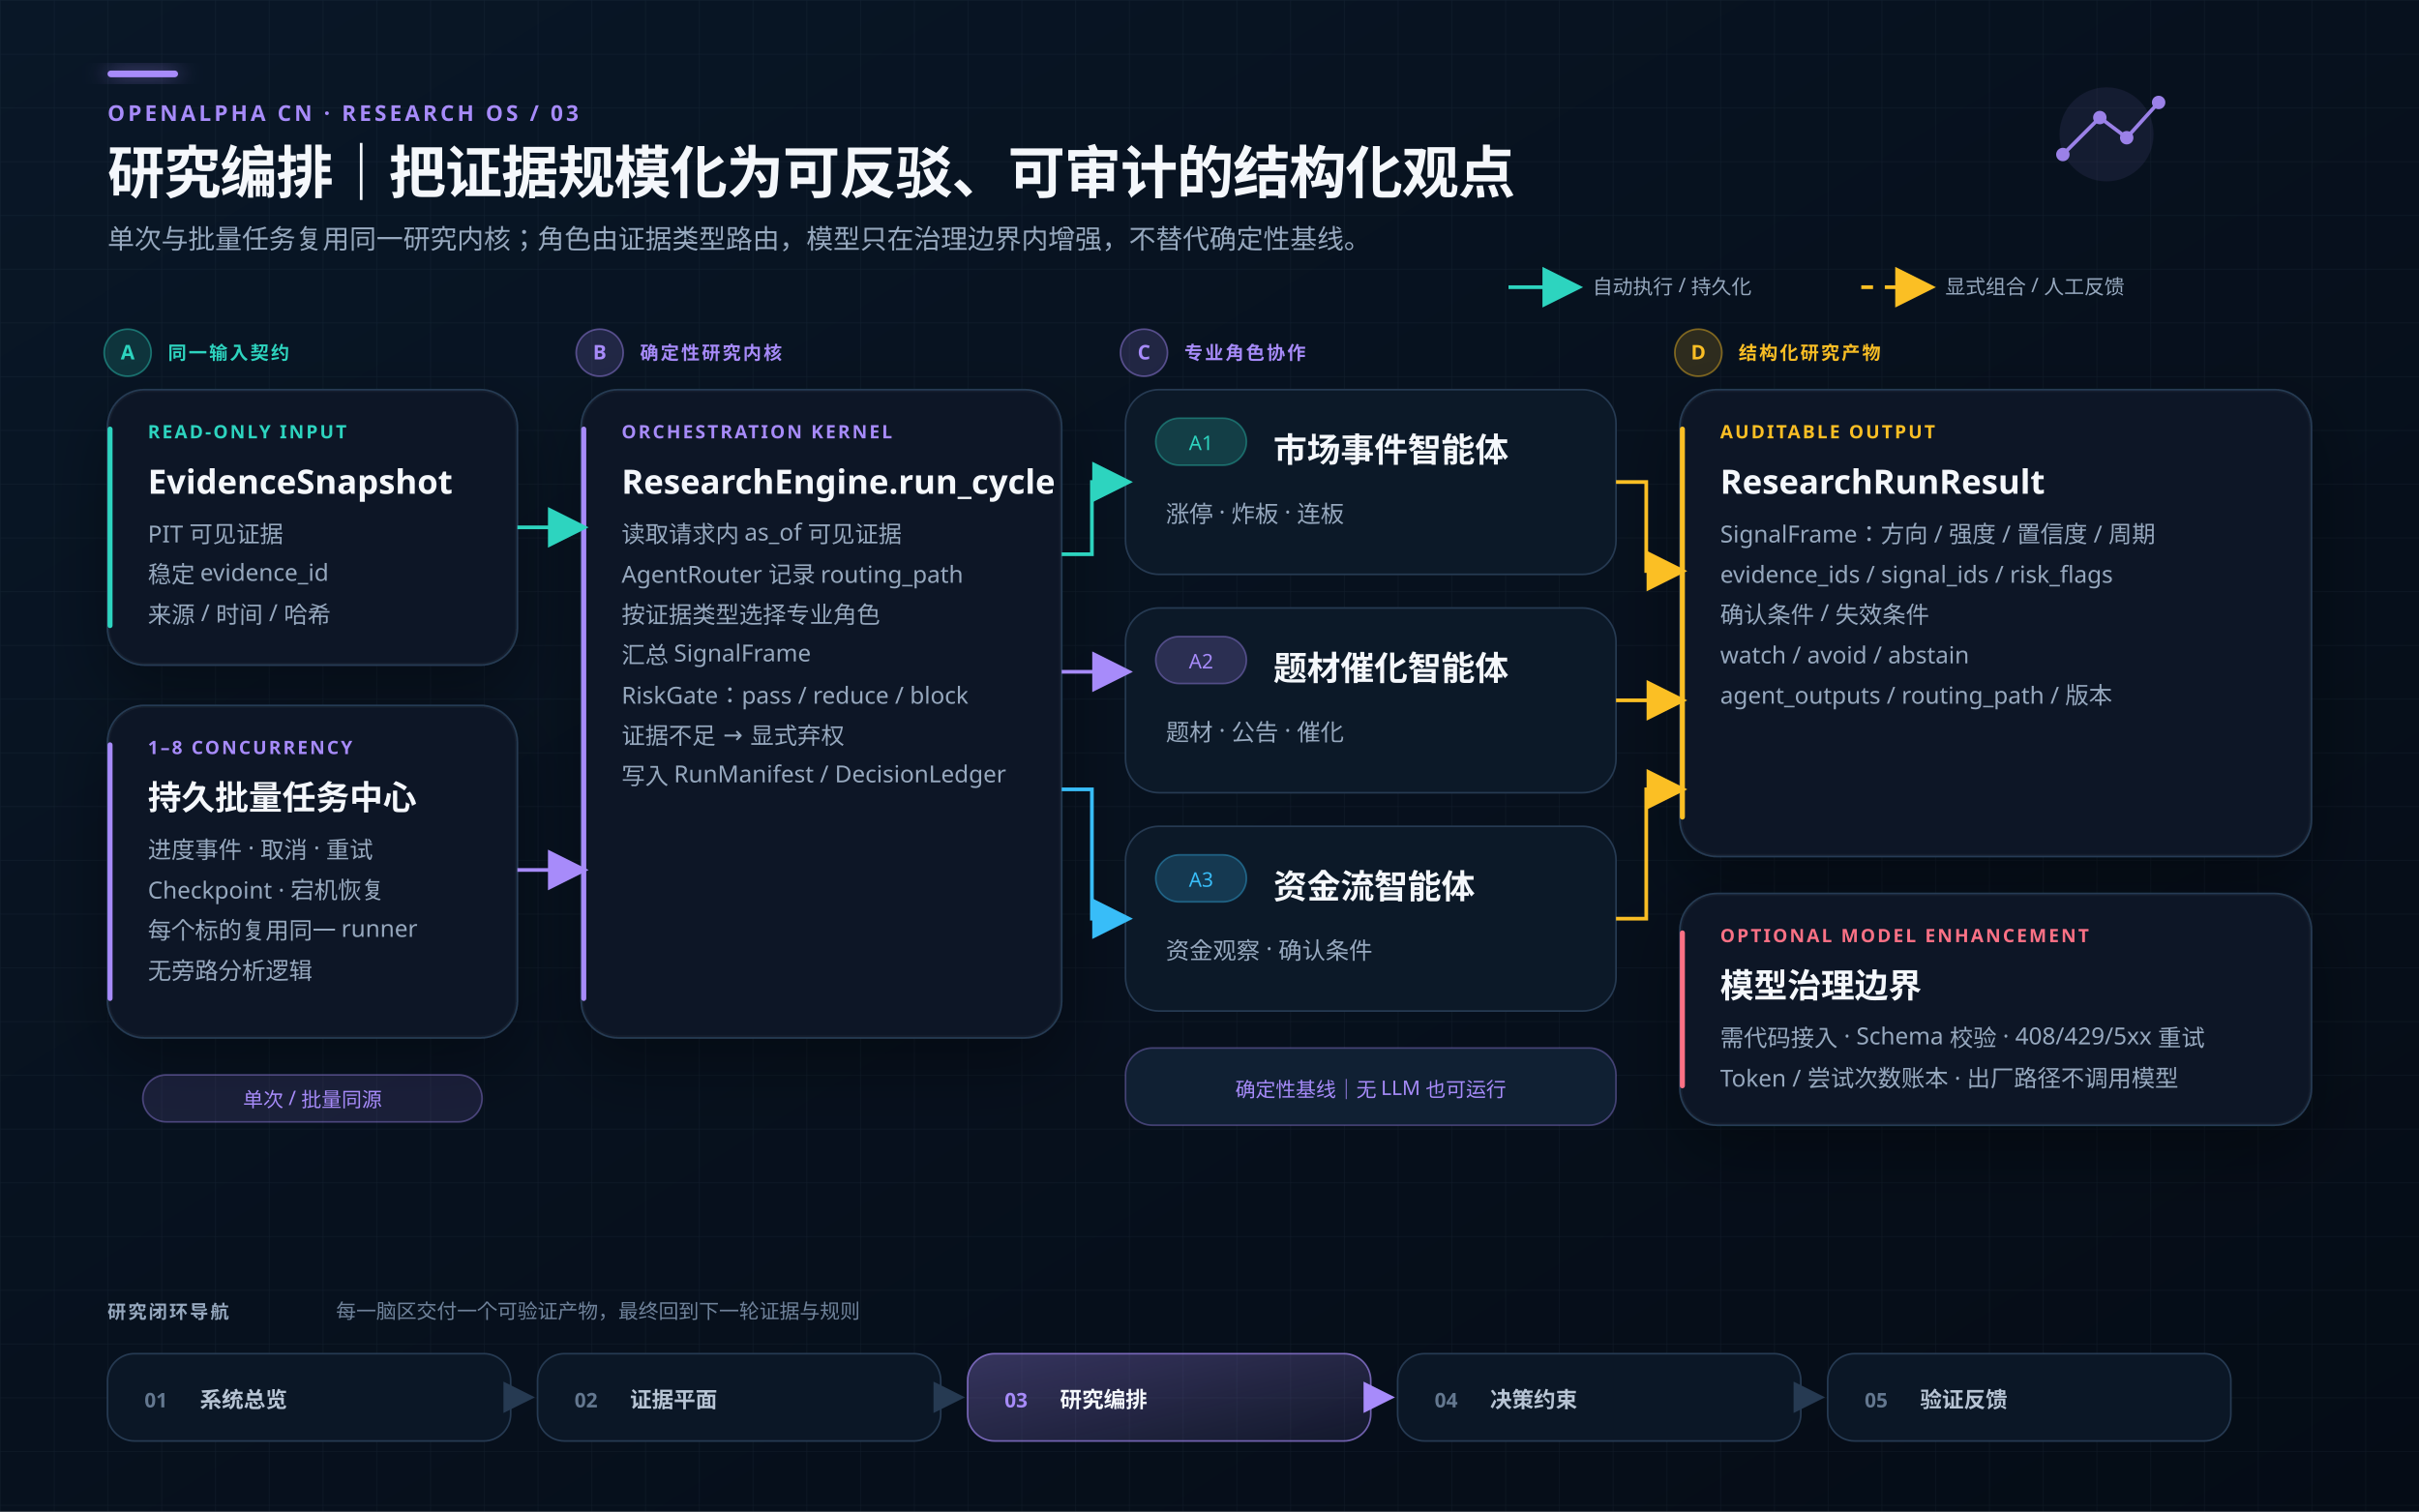
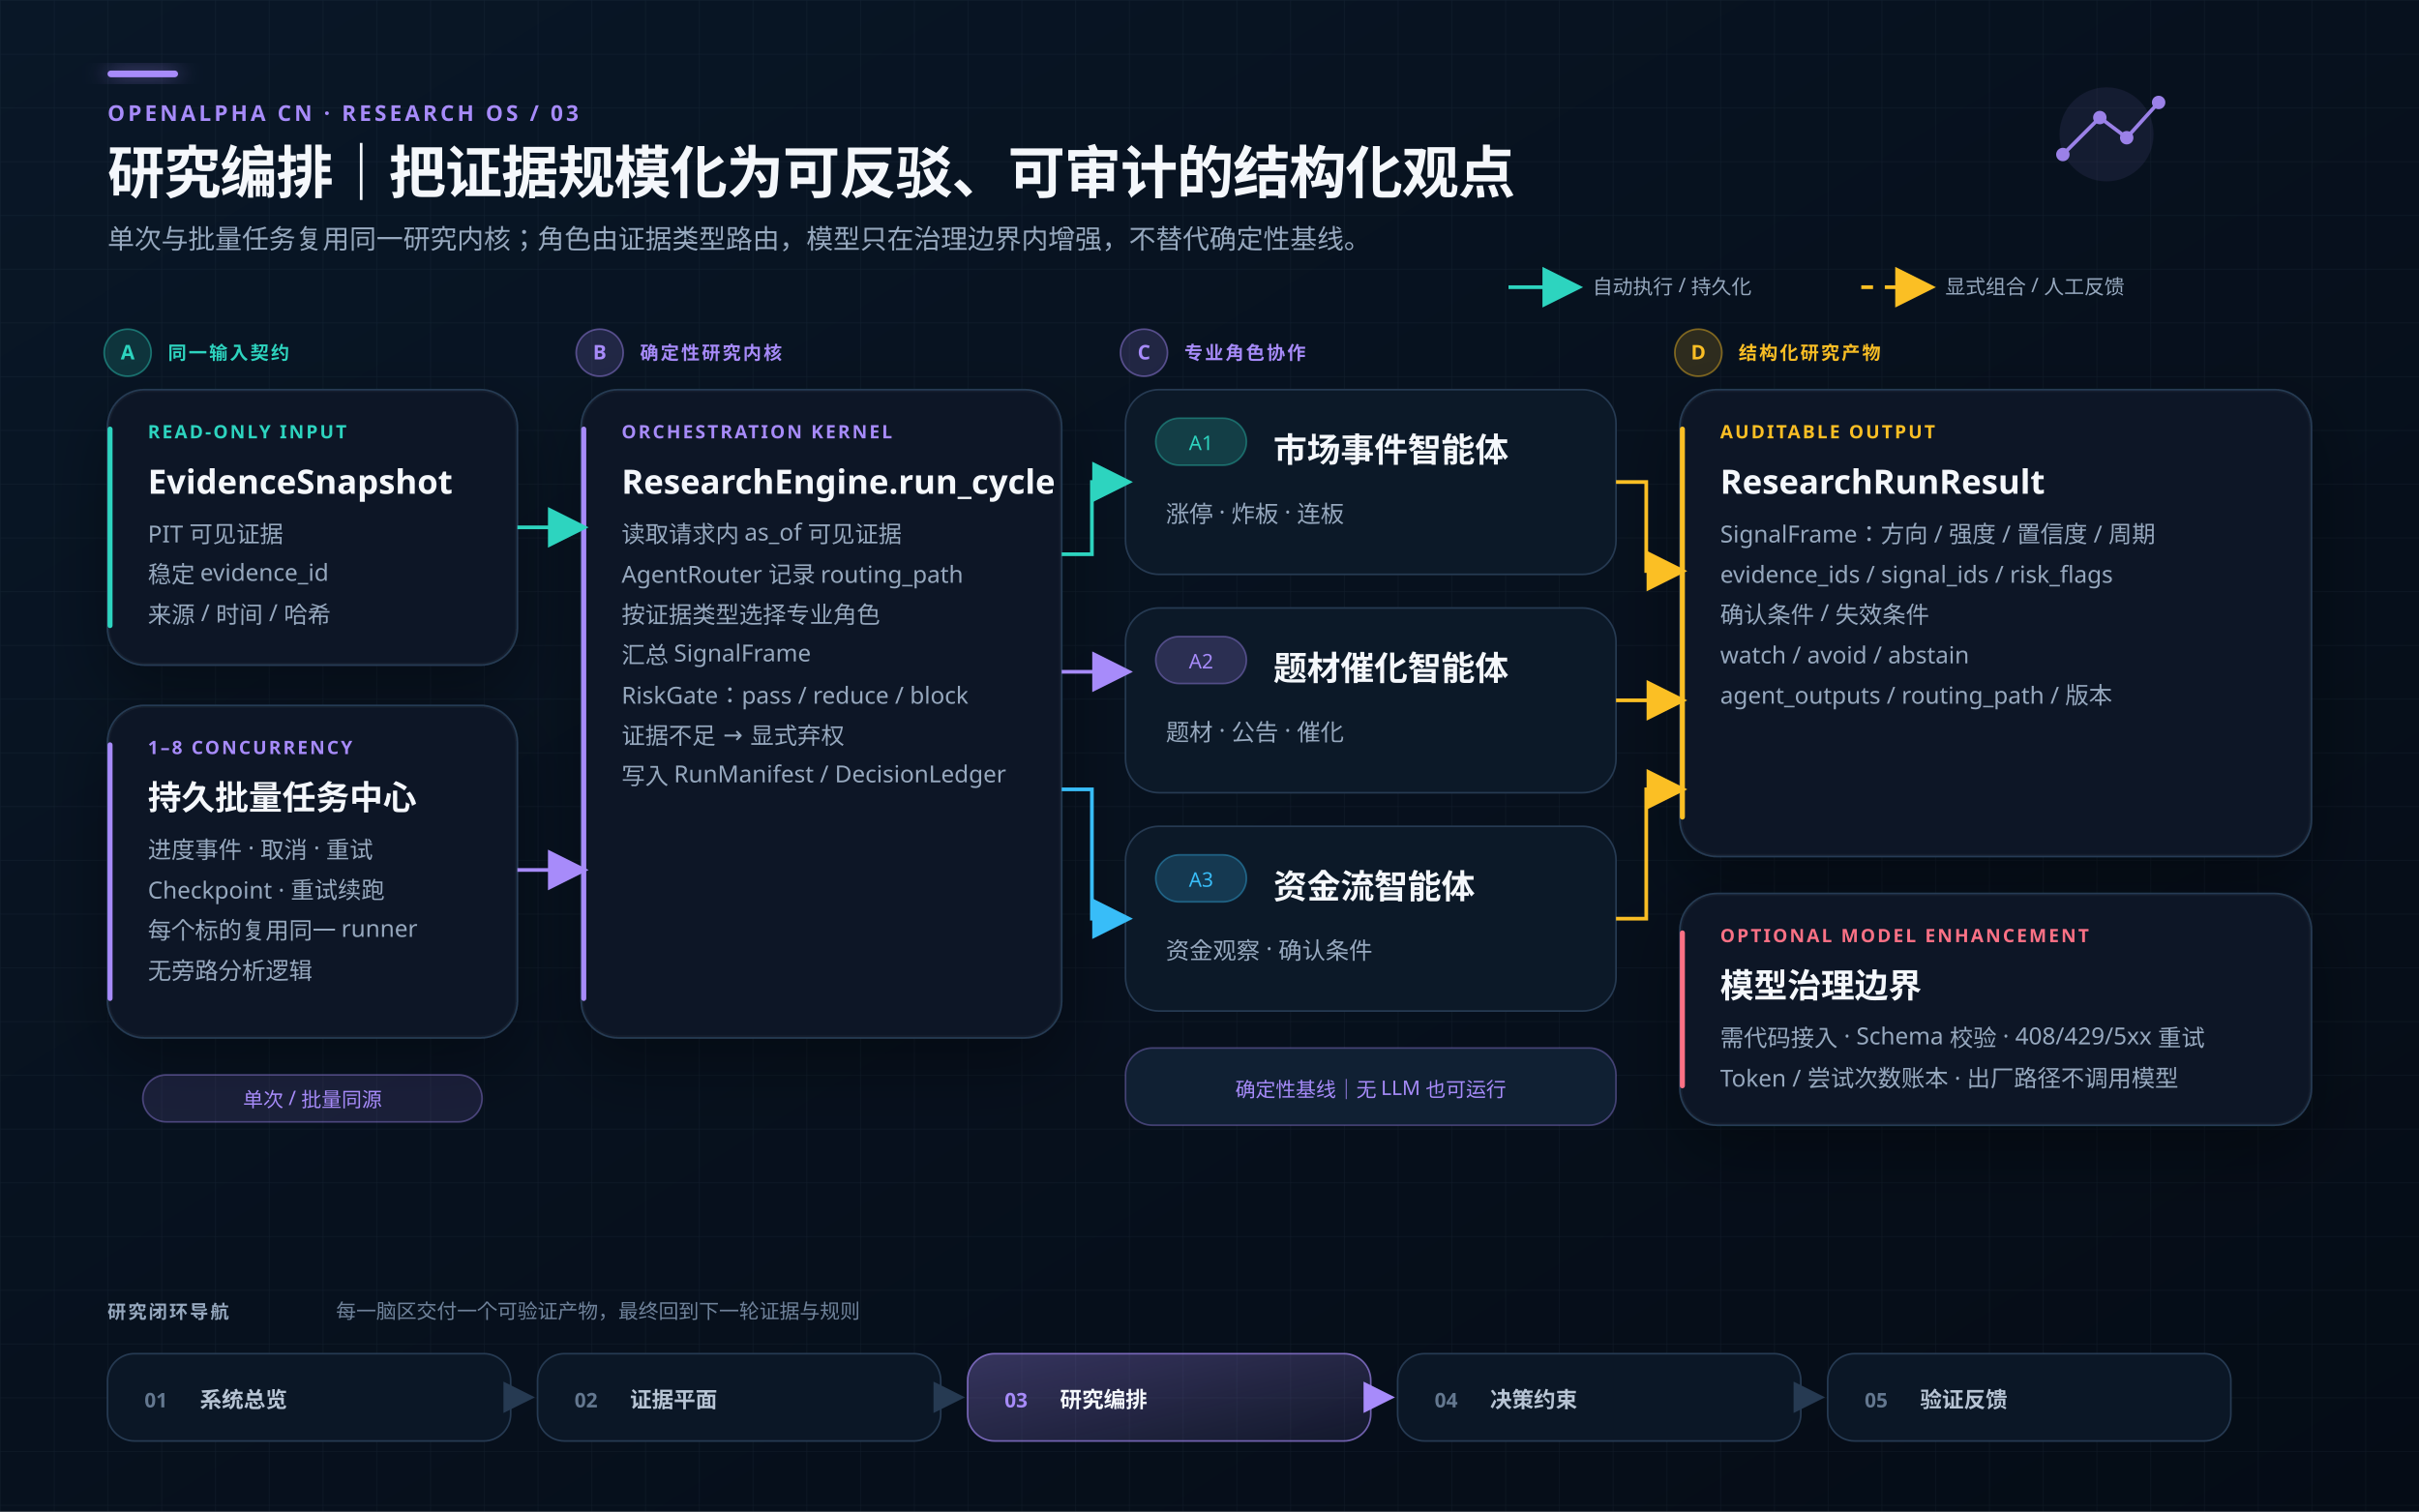
<svg xmlns="http://www.w3.org/2000/svg" width="1440" height="900" viewBox="0 0 1440 900" role="img" aria-labelledby="title desc">
  <defs>
    <linearGradient id="bgGradient" x1="0" y1="0" x2="1" y2="1">
      <stop offset="0" stop-color="#091727" />
      <stop offset=".48" stop-color="#07111E" />
      <stop offset="1" stop-color="#050C16" />
    </linearGradient>
    <radialGradient id="ambient" cx="0" cy="0" r="1" gradientTransform="translate(1160 40) rotate(135) scale(600 420)">
      <stop offset="0" stop-color="#A78BFA" stop-opacity=".16" />
      <stop offset=".62" stop-color="#A78BFA" stop-opacity=".025" />
      <stop offset="1" stop-color="#A78BFA" stop-opacity="0" />
    </radialGradient>
    <linearGradient id="activeNav" x1="0" y1="0" x2="1" y2="1">
      <stop offset="0" stop-color="#A78BFA" stop-opacity=".30" />
      <stop offset="1" stop-color="#A78BFA" stop-opacity=".08" />
    </linearGradient>
    <filter id="shadow" x="-20%" y="-20%" width="150%" height="170%">
      <feDropShadow dx="0" dy="16" stdDeviation="20" flood-color="#000000" flood-opacity=".34" />
    </filter>
    <filter id="softGlow" x="-100%" y="-100%" width="300%" height="300%">
      <feGaussianBlur stdDeviation="7" result="blur" />
      <feMerge>
        <feMergeNode in="blur" />
        <feMergeNode in="SourceGraphic" />
      </feMerge>
    </filter>
    <pattern id="grid" width="32" height="32" patternUnits="userSpaceOnUse">
      <path d="M32 0H0V32" fill="none" stroke="#6D87A3" stroke-width=".55" opacity=".12" />
    </pattern>
    <marker id="arrow" markerWidth="11" markerHeight="11" refX="9" refY="5.5" orient="auto" markerUnits="strokeWidth">
      <path d="M0 0L11 5.5L0 11Z" fill="context-stroke" />
    </marker>
    <style>
      text { font-family: Geist, "Plus Jakarta Sans", "Noto Sans SC", "Microsoft YaHei", sans-serif; }
      .eyebrow { font-size: 13px; font-weight: 760; letter-spacing: 1.8px; }
      .title { font-size: 34px; font-weight: 760; letter-spacing: -.5px; }
      .subtitle { font-size: 16px; font-weight: 480; }
      .micro { font-size: 11px; font-weight: 760; letter-spacing: 1.25px; }
      .cardTitle { font-size: 20px; font-weight: 720; }
      .body { font-size: 14px; font-weight: 490; }
      .small { font-size: 12px; font-weight: 520; }
      .mono { font-size: 12px; font-weight: 680; font-family: Geist Mono, "Noto Sans Mono CJK SC", monospace; }
      .metric { font-size: 28px; font-weight: 780; letter-spacing: -.5px; }
      .nav { font-size: 13px; font-weight: 680; }
      .navNum { font-size: 12px; font-weight: 800; }
    </style>
  </defs>
  <rect width="1440" height="900" fill="#07111E" />
  <rect width="1440" height="900" fill="url(#bgGradient)" />
  <rect width="1440" height="900" fill="url(#ambient)" />
  <rect width="1440" height="900" fill="url(#grid)" />
  <rect x="64" y="42" width="42" height="4" rx="2" fill="#A78BFA" filter="url(#softGlow)" />
  <text x="64" y="72" class="eyebrow" fill="#A78BFA">OPENALPHA CN · RESEARCH OS / 03</text>
  <text x="64" y="115" class="title" fill="#F4F7FB">研究编排｜把证据规模化为可反驳、可审计的结构化观点</text>
  <text x="64" y="148" class="subtitle" fill="#96A8BE">单次与批量任务复用同一研究内核；角色由证据类型路由，模型只在治理边界内增强，不替代确定性基线。</text>
  <g transform="translate(1210 50)" opacity=".92">
    <circle cx="44" cy="30" r="28" fill="#A78BFA" opacity=".09" />
    <path d="M18 42L40 20L56 32L75 11" fill="none" stroke="#A78BFA" stroke-width="2.2" />
    <circle cx="18" cy="42" r="4" fill="#A78BFA" />
    <circle cx="40" cy="20" r="4" fill="#A78BFA" />
    <circle cx="56" cy="32" r="4" fill="#A78BFA" />
    <circle cx="75" cy="11" r="4" fill="#A78BFA" />
  </g>
  <line x1="898" y1="171" x2="938" y2="171" stroke="#2DD4BF" stroke-width="2.2" marker-end="url(#arrow)" />
  <text x="948" y="175" class="small" fill="#96A8BE" text-anchor="start" opacity="1">自动执行 / 持久化</text>
  <line x1="1108" y1="171" x2="1148" y2="171" stroke="#FBBF24" stroke-width="2.2" stroke-dasharray="7 7" marker-end="url(#arrow)" />
  <text x="1158" y="175" class="small" fill="#96A8BE" text-anchor="start" opacity="1">显式组合 / 人工反馈</text>
  <circle cx="76" cy="210" r="14" fill="#2DD4BF" fill-opacity=".16" stroke="#2DD4BF" stroke-opacity=".45" />
  <text x="76" y="214" class="navNum" fill="#2DD4BF" text-anchor="middle" opacity="1">A</text>
  <text x="100" y="214" class="micro" fill="#2DD4BF" text-anchor="start" opacity="1">同一输入契约</text>
  <rect x="64" y="232" width="244" height="164" rx="22" fill="#0C1928" stroke="#263A52" filter="url(#shadow)" />
  <rect x="65" y="233" width="242" height="162" rx="21" fill="none" stroke="#FFFFFF" stroke-opacity=".035" />
  <rect x="64" y="254" width="3" height="120" rx="1.5" fill="#2DD4BF" />
  <text x="88" y="261" class="micro" fill="#2DD4BF" text-anchor="start" opacity="1">READ-ONLY INPUT</text>
  <text x="88" y="294" class="cardTitle" fill="#F4F7FB" text-anchor="start" opacity="1">EvidenceSnapshot</text>
  <text x="88" y="323" class="body" fill="#96A8BE" text-anchor="start" opacity="1">PIT 可见证据</text>
  <text x="88" y="347" class="body" fill="#96A8BE" text-anchor="start" opacity="1">稳定 evidence_id</text>
  <text x="88" y="371" class="body" fill="#96A8BE" text-anchor="start" opacity="1">来源 / 时间 / 哈希</text>
  <rect x="64" y="420" width="244" height="198" rx="22" fill="#0C1928" stroke="#263A52" filter="url(#shadow)" />
  <rect x="65" y="421" width="242" height="196" rx="21" fill="none" stroke="#FFFFFF" stroke-opacity=".035" />
  <rect x="64" y="442" width="3" height="154" rx="1.5" fill="#A78BFA" />
  <text x="88" y="449" class="micro" fill="#A78BFA" text-anchor="start" opacity="1">1–8 CONCURRENCY</text>
  <text x="88" y="482" class="cardTitle" fill="#F4F7FB" text-anchor="start" opacity="1">持久批量任务中心</text>
  <text x="88" y="511" class="body" fill="#96A8BE" text-anchor="start" opacity="1">进度事件 · 取消 · 重试</text>
-   <text x="88" y="535" class="body" fill="#96A8BE" text-anchor="start" opacity="1">Checkpoint · 宕机恢复</text>
+   <text x="88" y="535" class="body" fill="#96A8BE" text-anchor="start" opacity="1">Checkpoint · 重试续跑</text>
  <text x="88" y="559" class="body" fill="#96A8BE" text-anchor="start" opacity="1">每个标的复用同一 runner</text>
  <text x="88" y="583" class="body" fill="#96A8BE" text-anchor="start" opacity="1">无旁路分析逻辑</text>
  <rect x="85" y="640" width="202" height="28" rx="14" fill="#A78BFA" fill-opacity="0.12" stroke="#A78BFA" stroke-opacity=".38" />
  <text x="186.0" y="659" class="small" fill="#A78BFA" text-anchor="middle" opacity="1">单次 / 批量同源</text>
  <circle cx="357" cy="210" r="14" fill="#A78BFA" fill-opacity=".16" stroke="#A78BFA" stroke-opacity=".45" />
  <text x="357" y="214" class="navNum" fill="#A78BFA" text-anchor="middle" opacity="1">B</text>
  <text x="381" y="214" class="micro" fill="#A78BFA" text-anchor="start" opacity="1">确定性研究内核</text>
  <rect x="346" y="232" width="286" height="386" rx="22" fill="#0C1928" stroke="#263A52" filter="url(#shadow)" />
  <rect x="347" y="233" width="284" height="384" rx="21" fill="none" stroke="#FFFFFF" stroke-opacity=".035" />
  <rect x="346" y="254" width="3" height="342" rx="1.5" fill="#A78BFA" />
  <text x="370" y="261" class="micro" fill="#A78BFA" text-anchor="start" opacity="1">ORCHESTRATION KERNEL</text>
  <text x="370" y="294" class="cardTitle" fill="#F4F7FB" text-anchor="start" opacity="1">ResearchEngine.run_cycle</text>
  <text x="370" y="323" class="body" fill="#96A8BE" text-anchor="start" opacity="1">读取请求内 as_of 可见证据</text>
  <text x="370" y="347" class="body" fill="#96A8BE" text-anchor="start" opacity="1">AgentRouter 记录 routing_path</text>
  <text x="370" y="371" class="body" fill="#96A8BE" text-anchor="start" opacity="1">按证据类型选择专业角色</text>
  <text x="370" y="395" class="body" fill="#96A8BE" text-anchor="start" opacity="1">汇总 SignalFrame</text>
  <text x="370" y="419" class="body" fill="#96A8BE" text-anchor="start" opacity="1">RiskGate：pass / reduce / block</text>
  <text x="370" y="443" class="body" fill="#96A8BE" text-anchor="start" opacity="1">证据不足 → 显式弃权</text>
  <text x="370" y="467" class="body" fill="#96A8BE" text-anchor="start" opacity="1">写入 RunManifest / DecisionLedger</text>
  <path d="M308 314L346 314" fill="none" stroke="#2DD4BF" stroke-width="2.2" marker-end="url(#arrow)" />
  <path d="M308 518L346 518" fill="none" stroke="#A78BFA" stroke-width="2.2" marker-end="url(#arrow)" />
  <circle cx="681" cy="210" r="14" fill="#A78BFA" fill-opacity=".16" stroke="#A78BFA" stroke-opacity=".45" />
  <text x="681" y="214" class="navNum" fill="#A78BFA" text-anchor="middle" opacity="1">C</text>
  <text x="705" y="214" class="micro" fill="#A78BFA" text-anchor="start" opacity="1">专业角色协作</text>
  <rect x="670" y="232" width="292" height="110" rx="20" fill="#0C1928" stroke="#263A52" />
  <rect x="688" y="249" width="54" height="28" rx="14" fill="#2DD4BF" fill-opacity="0.2" stroke="#2DD4BF" stroke-opacity=".38" />
  <text x="715.0" y="268" class="small" fill="#2DD4BF" text-anchor="middle" opacity="1">A1</text>
  <text x="758" y="275" class="cardTitle" fill="#F4F7FB" text-anchor="start" opacity="1">市场事件智能体</text>
  <text x="694" y="311" class="body" fill="#96A8BE" text-anchor="start" opacity="1">涨停 · 炸板 · 连板</text>
  <rect x="670" y="362" width="292" height="110" rx="20" fill="#0C1928" stroke="#263A52" />
  <rect x="688" y="379" width="54" height="28" rx="14" fill="#A78BFA" fill-opacity="0.2" stroke="#A78BFA" stroke-opacity=".38" />
  <text x="715.0" y="398" class="small" fill="#A78BFA" text-anchor="middle" opacity="1">A2</text>
  <text x="758" y="405" class="cardTitle" fill="#F4F7FB" text-anchor="start" opacity="1">题材催化智能体</text>
  <text x="694" y="441" class="body" fill="#96A8BE" text-anchor="start" opacity="1">题材 · 公告 · 催化</text>
  <rect x="670" y="492" width="292" height="110" rx="20" fill="#0C1928" stroke="#263A52" />
  <rect x="688" y="509" width="54" height="28" rx="14" fill="#38BDF8" fill-opacity="0.2" stroke="#38BDF8" stroke-opacity=".38" />
  <text x="715.0" y="528" class="small" fill="#38BDF8" text-anchor="middle" opacity="1">A3</text>
  <text x="758" y="535" class="cardTitle" fill="#F4F7FB" text-anchor="start" opacity="1">资金流智能体</text>
  <text x="694" y="571" class="body" fill="#96A8BE" text-anchor="start" opacity="1">资金观察 · 确认条件</text>
  <path d="M632 330H650V287H670" fill="none" stroke="#2DD4BF" stroke-width="2.2" marker-end="url(#arrow)" opacity="1" />
  <path d="M632 400H670" fill="none" stroke="#A78BFA" stroke-width="2.2" marker-end="url(#arrow)" opacity="1" />
  <path d="M632 470H650V547H670" fill="none" stroke="#38BDF8" stroke-width="2.2" marker-end="url(#arrow)" opacity="1" />
  <rect x="670" y="624" width="292" height="46" rx="16" fill="#102033" stroke="#A78BFA" stroke-opacity=".36" />
  <text x="816" y="653" class="small" fill="#A78BFA" text-anchor="middle" opacity="1">确定性基线｜无 LLM 也可运行</text>
  <circle cx="1011" cy="210" r="14" fill="#FBBF24" fill-opacity=".16" stroke="#FBBF24" stroke-opacity=".45" />
  <text x="1011" y="214" class="navNum" fill="#FBBF24" text-anchor="middle" opacity="1">D</text>
  <text x="1035" y="214" class="micro" fill="#FBBF24" text-anchor="start" opacity="1">结构化研究产物</text>
  <rect x="1000" y="232" width="376" height="278" rx="22" fill="#0C1928" stroke="#263A52" filter="url(#shadow)" />
  <rect x="1001" y="233" width="374" height="276" rx="21" fill="none" stroke="#FFFFFF" stroke-opacity=".035" />
  <rect x="1000" y="254" width="3" height="234" rx="1.5" fill="#FBBF24" />
  <text x="1024" y="261" class="micro" fill="#FBBF24" text-anchor="start" opacity="1">AUDITABLE OUTPUT</text>
  <text x="1024" y="294" class="cardTitle" fill="#F4F7FB" text-anchor="start" opacity="1">ResearchRunResult</text>
  <text x="1024" y="323" class="body" fill="#96A8BE" text-anchor="start" opacity="1">SignalFrame：方向 / 强度 / 置信度 / 周期</text>
  <text x="1024" y="347" class="body" fill="#96A8BE" text-anchor="start" opacity="1">evidence_ids / signal_ids / risk_flags</text>
  <text x="1024" y="371" class="body" fill="#96A8BE" text-anchor="start" opacity="1">确认条件 / 失效条件</text>
  <text x="1024" y="395" class="body" fill="#96A8BE" text-anchor="start" opacity="1">watch / avoid / abstain</text>
  <text x="1024" y="419" class="body" fill="#96A8BE" text-anchor="start" opacity="1">agent_outputs / routing_path / 版本</text>
  <path d="M962 287H980V340H1000" fill="none" stroke="#FBBF24" stroke-width="2.2" marker-end="url(#arrow)" opacity="1" />
  <path d="M962 417H1000" fill="none" stroke="#FBBF24" stroke-width="2.2" marker-end="url(#arrow)" opacity="1" />
  <path d="M962 547H980V470H1000" fill="none" stroke="#FBBF24" stroke-width="2.2" marker-end="url(#arrow)" opacity="1" />
  <rect x="1000" y="532" width="376" height="138" rx="22" fill="#0C1928" stroke="#263A52" filter="url(#shadow)" />
  <rect x="1001" y="533" width="374" height="136" rx="21" fill="none" stroke="#FFFFFF" stroke-opacity=".035" />
  <rect x="1000" y="554" width="3" height="94" rx="1.5" fill="#FB7185" />
  <text x="1024" y="561" class="micro" fill="#FB7185" text-anchor="start" opacity="1">OPTIONAL MODEL ENHANCEMENT</text>
  <text x="1024" y="594" class="cardTitle" fill="#F4F7FB" text-anchor="start" opacity="1">模型治理边界</text>
  <text x="1024" y="623" class="body" fill="#96A8BE" text-anchor="start" opacity="1">需代码接入 · Schema 校验 · 408/429/5xx 重试</text>
  <text x="1024" y="647" class="body" fill="#96A8BE" text-anchor="start" opacity="1">Token / 尝试次数账本 · 出厂路径不调用模型</text>
  <text x="64" y="785" class="micro" fill="#96A8BE" text-anchor="start" opacity="1">研究闭环导航</text>
  <text x="200" y="785" class="small" fill="#6F829A" text-anchor="start" opacity="1">每一脑区交付一个可验证产物，最终回到下一轮证据与规则</text>
  <rect x="64" y="806" width="240" height="52" rx="16" fill="#0B1726" stroke="#263A52" />
  <text x="86" y="838" class="navNum" fill="#647890" text-anchor="start" opacity="1">01</text>
  <text x="119" y="838" class="nav" fill="#B7C4D4" text-anchor="start" opacity="1">系统总览</text>
  <path d="M309 832H315" stroke="#263A52" stroke-width="1.7" marker-end="url(#arrow)" />
  <rect x="320" y="806" width="240" height="52" rx="16" fill="#0B1726" stroke="#263A52" />
  <text x="342" y="838" class="navNum" fill="#647890" text-anchor="start" opacity="1">02</text>
  <text x="375" y="838" class="nav" fill="#B7C4D4" text-anchor="start" opacity="1">证据平面</text>
  <path d="M565 832H571" stroke="#263A52" stroke-width="1.7" marker-end="url(#arrow)" />
  <rect x="576" y="806" width="240" height="52" rx="16" fill="url(#activeNav)" stroke="#A78BFA" stroke-opacity=".64" />
  <text x="598" y="838" class="navNum" fill="#A78BFA" text-anchor="start" opacity="1">03</text>
  <text x="631" y="838" class="nav" fill="#F4F7FB" text-anchor="start" opacity="1">研究编排</text>
  <path d="M821 832H827" stroke="#A78BFA" stroke-width="1.7" marker-end="url(#arrow)" />
  <rect x="832" y="806" width="240" height="52" rx="16" fill="#0B1726" stroke="#263A52" />
  <text x="854" y="838" class="navNum" fill="#647890" text-anchor="start" opacity="1">04</text>
  <text x="887" y="838" class="nav" fill="#B7C4D4" text-anchor="start" opacity="1">决策约束</text>
  <path d="M1077 832H1083" stroke="#263A52" stroke-width="1.7" marker-end="url(#arrow)" />
  <rect x="1088" y="806" width="240" height="52" rx="16" fill="#0B1726" stroke="#263A52" />
  <text x="1110" y="838" class="navNum" fill="#647890" text-anchor="start" opacity="1">05</text>
  <text x="1143" y="838" class="nav" fill="#B7C4D4" text-anchor="start" opacity="1">验证反馈</text>
</svg>
